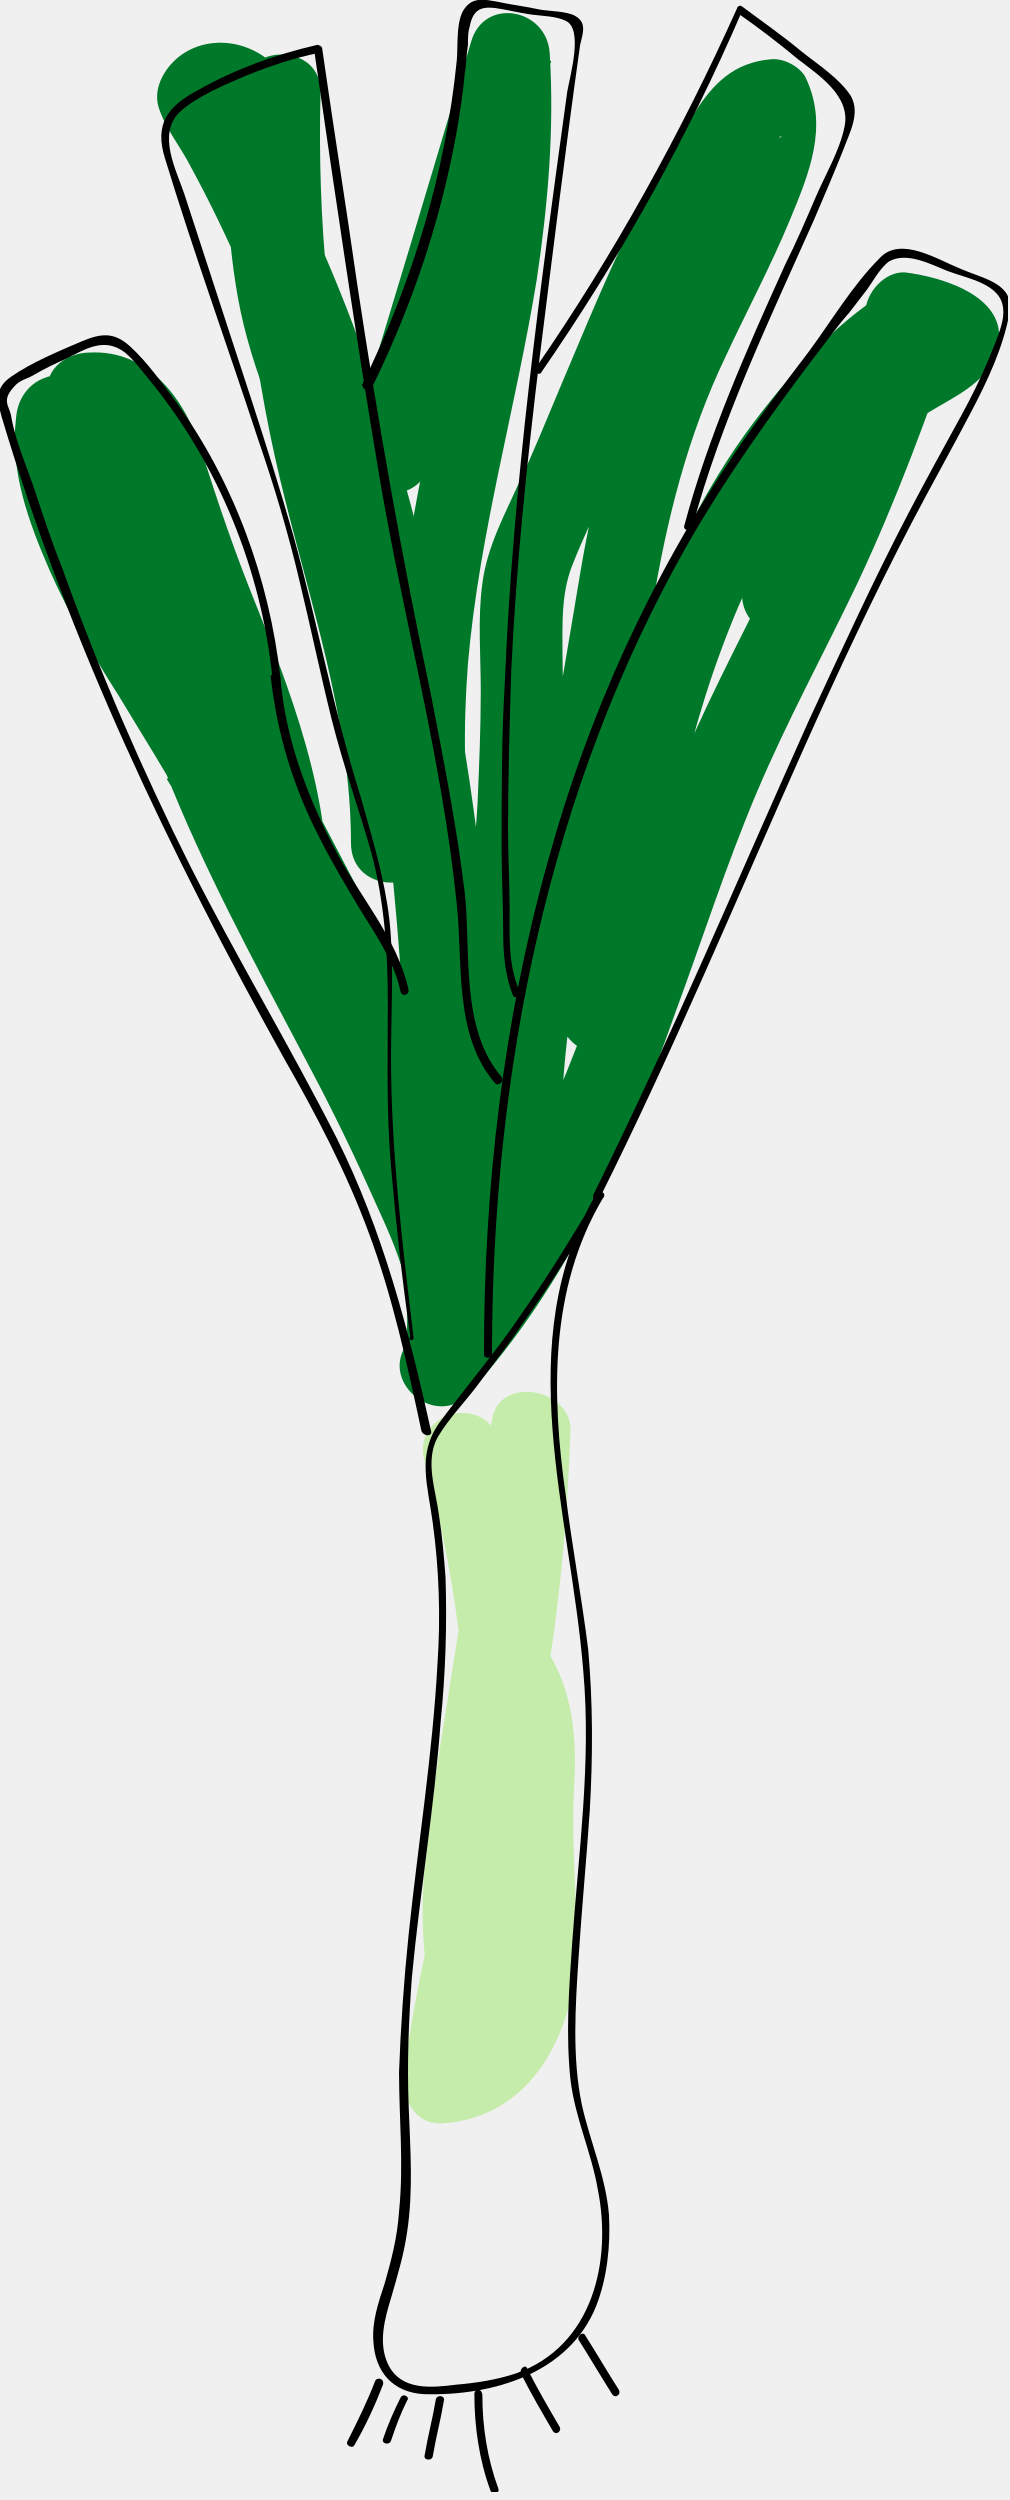
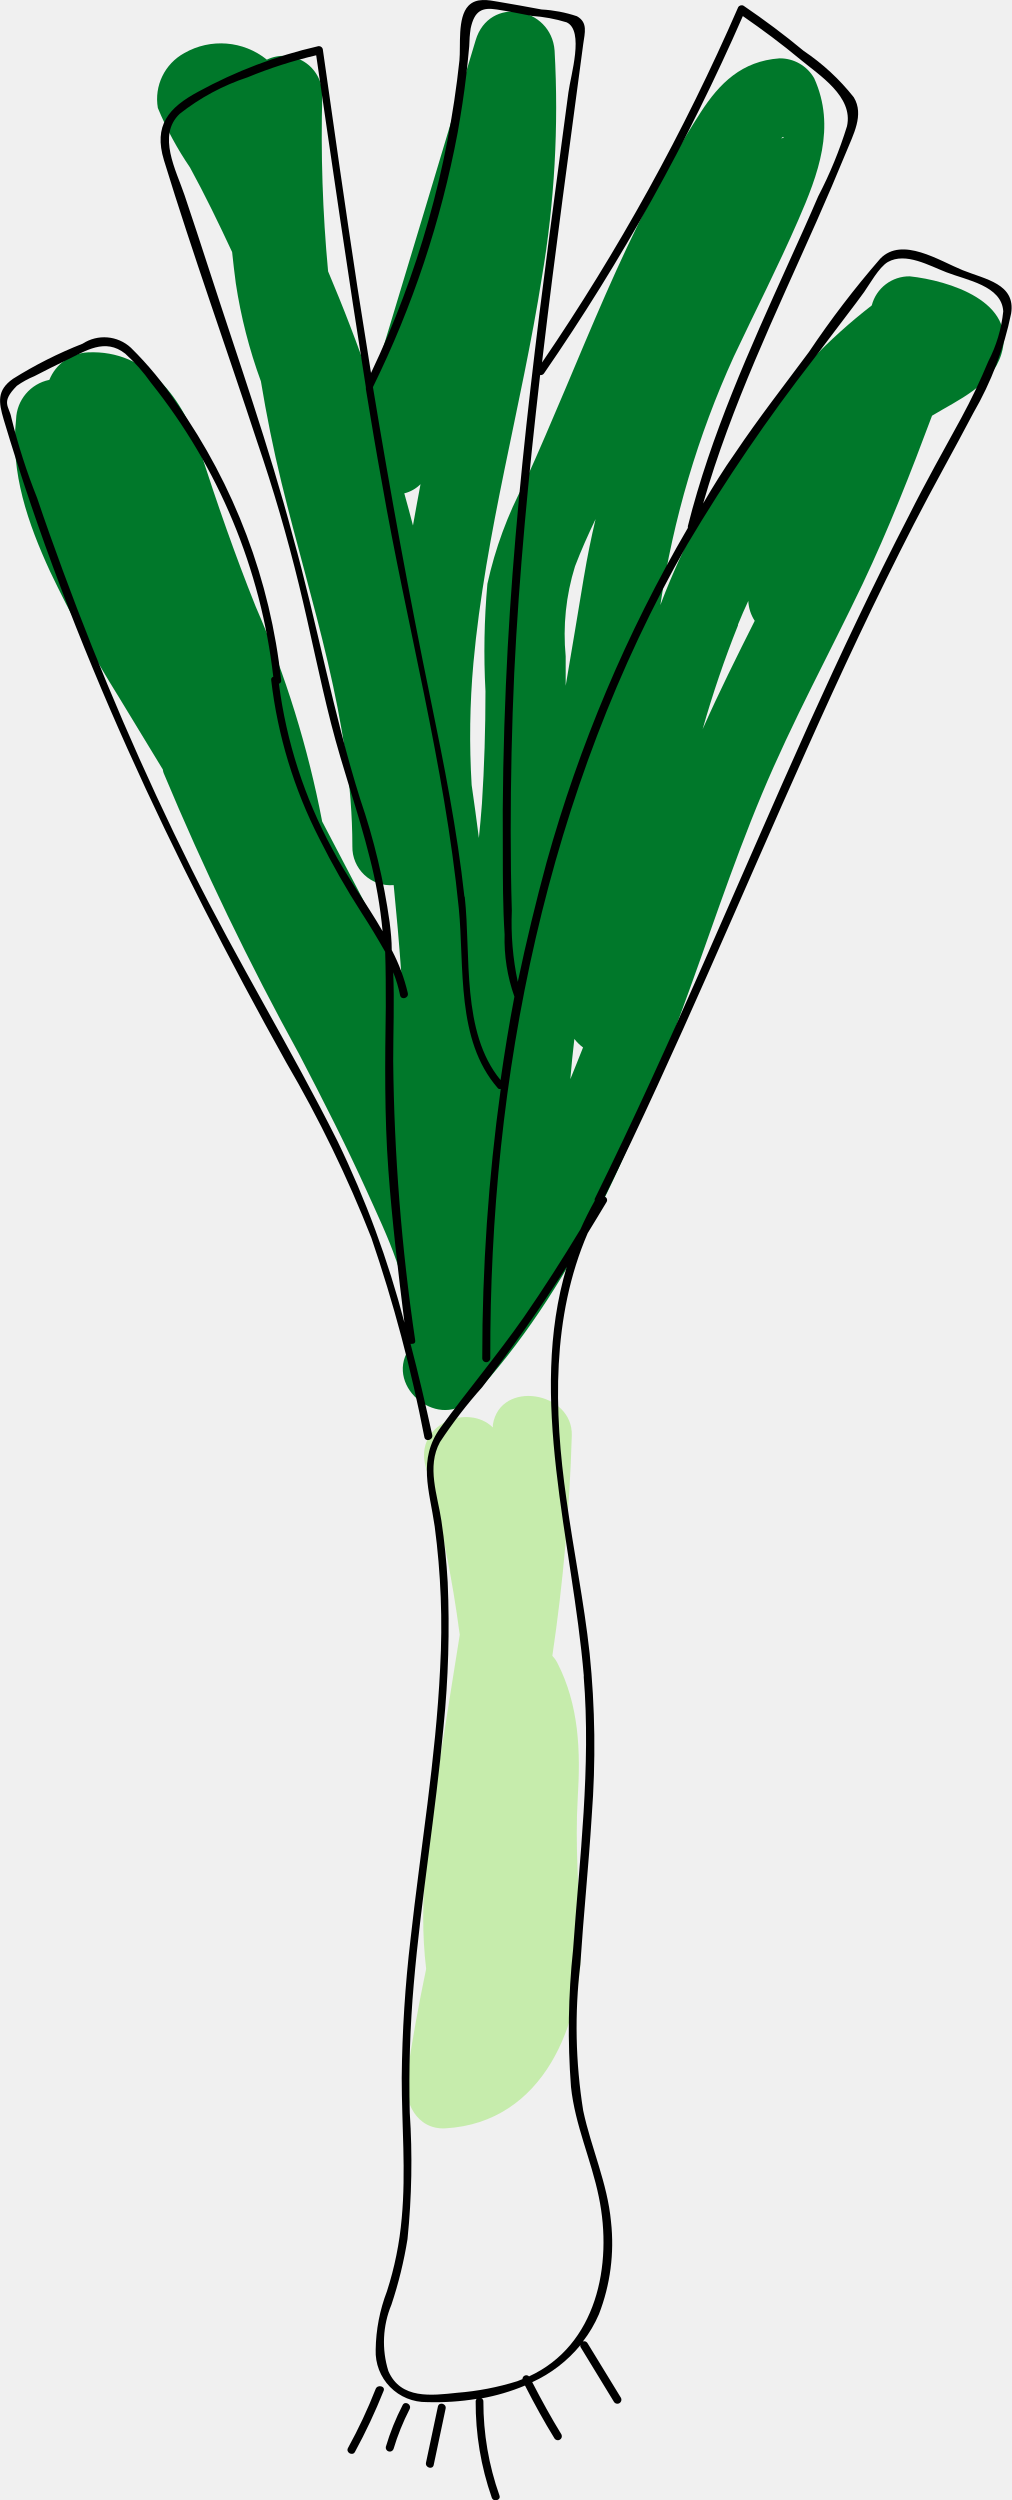
- <svg xmlns="http://www.w3.org/2000/svg" width="63" height="156" viewBox="0 0 63 156" fill="none">
-   <g clip-path="url(#clip0)">
-     <path d="M26.5 91.2C27.8 95.9 28.6 100.6 29 105.4C29.1 106.6 29.9 107.7 31.2 107.9C32.3 108 33.7 107.4 33.9 106.1C34.9 100.5 35.4 94.9 35.6 89.3C35.7 86.6 31.1 85.8 30.7 88.6C29.6 95.5 28.5 102.5 27.4 109.4C26.4 115.8 25.4 122.4 28.2 128.5C28.7 129.5 30 129.9 31 129.6C32.1 129.3 32.7 128.3 32.8 127.2C33.5 119.7 34.3 112.2 35 104.7C33.4 105.1 31.9 105.5 30.3 106C31.2 107.8 31 109.9 30.9 111.9C30.8 114.2 30.8 116.4 31 118.6C31.1 120.7 31.4 122.9 30.5 124.9C30 126.1 29 127.4 27.6 127.4C28.4 128.5 29.2 129.5 30 130.6C30.4 127.9 30.9 125.1 31.5 122.4C32.2 119.3 27.4 117.9 26.7 121.1C26.1 123.8 25.6 126.5 25.2 129.3C25 130.8 25.8 132.6 27.6 132.5C33.7 132.1 36.2 125.9 36 120.6C35.9 117.7 35.7 114.9 35.8 112C36 109.1 35.9 106.2 34.5 103.6C34 102.6 32.7 102.2 31.7 102.5C30.6 102.8 30 103.8 29.9 104.9C29.2 112.4 28.4 119.9 27.7 127.4C29.3 127 30.8 126.6 32.4 126.1C30 121 31.5 114.8 32.3 109.4C33.3 103 34.4 96.5 35.4 90.1C33.8 89.9 32.1 89.7 30.5 89.4C30.4 94.6 29.9 99.8 29 104.9C30.6 105.1 32.3 105.3 33.9 105.6C33.5 100.3 32.6 95.1 31.2 90.1C30.4 86.8 25.6 88.1 26.5 91.2Z" fill="#C6ECAC" />
-     <path d="M1 26.1C0.6 29.4 1.8 32.6 3.1 35.6C4.3 38.3 5.8 40.9 7.4 43.4C10.4 48.4 13.7 53.3 15.4 59C15.8 60.2 16.9 61 18.1 60.8C19.4 60.6 20.1 59.6 20.3 58.3C21.1 51.1 18.6 44.3 16 37.8C14.7 34.6 13.6 31.4 12.6 28.2C11.6 25 9.3 21.8 5.6 22C4.2 22 2.8 23 3 24.4C3.8 32.1 8.1 39 11.6 45.7C15.4 53 19.2 60.2 23 67.5C24.1 66.4 25.3 65.2 26.4 64.1C25.2 63.3 24.5 62.1 23.8 60.9C22.8 59.3 21.8 57.7 20.9 56.1C18.9 52.8 16.8 49.5 14.8 46.2C14.2 45.1 12.8 44.7 11.7 45.2C10.7 45.7 9.8 47 10.3 48.1C12.7 54.2 15.8 59.9 18.8 65.6C20.3 68.4 21.7 71.2 23 74.1C24.2 76.8 25.8 79.8 25.6 82.9C27.3 82.9 28.9 82.9 30.6 82.9C31 61.8 29.6 40.1 22 20.2C20 14.9 17.5 9.7 14.6 4.7C14.6 5.5 14.6 6.4 14.6 7.2C14.5 7.4 13.9 7.4 13.9 7.6C13.8 7.7 13.9 7.4 13.8 7.6C13.7 7.8 14 8.4 14.1 8.7C14 9.3 14 9.8 14 10.4C14.2 12.8 14.3 15.2 14.7 17.7C15.4 22.4 17.3 26.6 19.2 30.8C23 39.1 24.3 48 25.4 57C26.1 62.3 26.7 67.7 27.9 72.9C28.6 76 33.4 74.7 32.7 71.6C30.4 61.6 30.2 51.2 27.9 41.1C26.8 36 24.9 31.3 22.7 26.6C21.7 24.4 20.7 22.1 20.1 19.7C19.4 17.2 19.2 14.6 19.1 12C18.9 9.6 19.1 6.8 17.7 4.8C16.4 2.8 13.6 2 11.5 3.3C10.4 4 9.5 5.4 9.9 6.7C10.3 8 11.3 9.2 11.9 10.4C13.1 12.6 14.2 14.9 15.2 17.2C19.3 26.4 21.8 36.2 23.4 46.1C25.3 58.3 25.7 70.6 25.4 82.9C25.3 86.1 30.2 86.1 30.4 82.9C30.6 79.4 29.1 76.1 27.8 73C26.5 70 25.1 67.1 23.6 64.2C20.6 58.4 17.4 52.7 15 46.7C13.5 47.3 12 48 10.4 48.6C12.6 52.2 14.8 55.8 17 59.4C18.9 62.6 20.7 66.2 23.8 68.3C26 69.8 28.3 66.9 27.2 64.9C23.7 58 20 51.1 16.4 44.1C14.7 40.8 12.9 37.5 11.2 34.1C9.7 31.1 8.3 27.8 8 24.4C7.2 25.2 6.3 26.1 5.5 26.9C7.6 26.8 8.1 30.7 8.5 32.2C9.5 35.1 10.6 38 11.8 40.8C14 46.4 16 52.2 15.3 58.2C16.9 58 18.6 57.8 20.2 57.5C18.5 51.9 15.4 46.8 12.4 41.8C10.9 39.4 9.5 37 8.2 34.4C6.9 31.7 5.7 29 6 25.9C6.1 24.6 4.7 23.4 3.5 23.4C2 23.6 1.1 24.7 1 26.1Z" fill="#00782A" />
-     <path d="M26.9 52.6C26.9 44.7 24.4 37.1 22.5 29.5C20.5 21.7 19.8 13.8 20 5.8C20.1 2.6 15.1 2.6 15 5.8C14.8 14 15.6 22.1 17.5 30C19.3 37.5 21.9 44.9 21.9 52.6C21.9 55.9 26.9 55.9 26.9 52.6Z" fill="#00782A" />
-     <path d="M26.8 29C29.3 20.6 31.8 12.2 34.4 3.8C32.8 3.6 31.1 3.4 29.5 3.1C30.1 11.4 28.3 19.5 26.7 27.6C25 36 23.6 44.4 24.7 52.9C25.3 57.6 26.5 62.2 27.7 66.8C28.3 69.1 32 69.2 32.5 66.8C34.4 58.3 35.3 49.6 35.1 40.9C35.1 39 35 37.1 35.7 35.3C36.4 33.5 37.3 31.7 38.1 29.9C39.7 26.3 41.2 22.6 42.8 19C43.7 17 44.7 15 45.8 13C46.3 12 46.9 11.1 47.5 10.1C47.8 9.7 48 9.3 48.2 9C48.3 8.9 48.5 8.8 48.6 8.6C48.7 8.4 49 8.6 48.4 8.6C47.7 8.2 47 7.8 46.2 7.4C46.5 8.1 45.9 9.2 45.7 9.8C45.3 11 44.8 12.1 44.3 13.2C43.2 15.6 42 18 40.8 20.4C38.5 25.3 37.1 30.4 36.2 35.8C35.3 41.1 34.5 46.3 33.3 51.5C32 56.8 30.7 62.1 30.3 67.6C30.1 70.5 30.1 73.4 29.2 76.3C28.3 79 26.8 81.5 25.3 84C23.8 86.4 27.3 89.1 29.2 87C35.4 80.2 39.1 71.8 42.1 63.3C43.8 58.7 45.3 54 47.2 49.5C49.1 45 51.4 40.8 53.5 36.4C55.9 31.3 57.9 25.9 59.7 20.6C60.5 18.4 57.8 16.8 56 17.8C52.4 19.8 49.5 23.1 47 26.4C44.6 29.6 42.7 33.2 41.1 36.9C37.6 45.3 36.2 54.4 35 63.3C34.8 64.6 36.3 65.8 37.5 65.8C39 65.8 39.8 64.6 40 63.3C41.1 55.1 42.5 46.7 45.6 39C46.9 35.7 48.7 32.5 50.8 29.6C52.8 26.8 55.4 23.8 58.5 22.1C57.3 21.2 56.1 20.2 54.8 19.3C53.2 23.8 51.7 28.3 49.7 32.6C47.7 37 45.4 41.2 43.4 45.6C39.6 54.1 37.3 63.2 33.3 71.6C31.2 75.9 28.8 80.1 25.5 83.6C26.8 84.6 28.1 85.6 29.4 86.6C30.8 84.3 32.2 81.9 33.2 79.4C34.3 76.7 34.7 74 34.9 71.1C35.1 68.3 35.2 65.5 35.7 62.7C36.2 59.9 36.9 57.1 37.6 54.3C38.9 48.9 39.8 43.4 40.7 37.9C41.6 32.4 42.9 27.2 45.3 22.2C46.6 19.4 48.1 16.6 49.3 13.7C50.5 10.8 51.7 7.9 50.3 4.9C50 4.2 48.9 3.6 48.1 3.7C45.8 3.9 44.5 5.2 43.3 7.1C42.2 8.8 41.1 10.7 40.2 12.5C38.2 16.3 36.6 20.3 34.9 24.3C34.1 26.2 33.3 28.2 32.4 30.1C31.5 32.1 30.4 34.1 30.1 36.4C29.8 38.6 30 40.9 30 43.1C30 45.4 29.9 47.8 29.8 50.1C29.5 55.3 28.7 60.4 27.6 65.5C29.2 65.5 30.8 65.5 32.4 65.5C31.4 61.5 30.3 57.6 29.6 53.5C28.9 49.5 28.9 45.4 29.2 41.4C29.9 33.3 32.2 25.4 33.5 17.4C34.2 12.7 34.6 8 34.3 3.3C34.1 0.5 30.2 -0.2 29.4 2.6C26.9 11 24.4 19.4 21.8 27.8C21.1 30.8 25.9 32.1 26.8 29Z" fill="#00782A" />
-     <path d="M51.5 37.3C51.5 36.5 51.9 35.7 52.3 34.9C52.9 33.7 53.5 32.6 54 31.4C54.5 30.4 55 29.3 55.6 28.3C55.8 27.9 56.1 27.4 56.3 27.1C56.2 27.2 56.6 26.8 56.7 26.7C56.7 26.7 57.3 26.2 57 26.4C58.7 25 61.5 24.3 62.2 21.9C63.2 18.6 58.9 17.3 56.5 17C55.2 16.9 54 18.3 54 19.5C54 21 55.2 21.9 56.5 22C56.2 22 56.8 22.1 56.8 22.1C57 22.2 57.3 22.2 57.5 22.3C57.3 22.2 57.7 22.4 57.7 22.4C57.8 22.5 58 22.5 58.1 22.6C58.3 22.7 58.3 22.7 58 22.6C57.8 22.2 57.6 21.9 57.4 21.5C57.4 21.6 57.4 21.6 57.5 21.7C57.5 21.3 57.5 20.8 57.5 20.4C57.6 20.1 58 19.7 57.6 20C57.5 20 57.1 20.4 57.2 20.3C57.3 20.2 56.9 20.5 56.9 20.5C56.7 20.6 56.6 20.7 56.4 20.8C55.7 21.2 55.1 21.6 54.4 22C52.8 23.1 51.7 24.6 50.8 26.3C49.9 28 49.1 29.7 48.2 31.4C47.3 33.2 46.3 35 46.3 37.1C46.3 38.5 47.4 39.6 48.8 39.6C50.4 39.8 51.5 38.7 51.5 37.3Z" fill="#00782A" />
-     <path d="M23.4 148.6C22.9 149.9 22.3 151.1 21.7 152.3C21.5 152.6 22 152.8 22.1 152.6C22.8 151.4 23.4 150.1 23.9 148.8C24 148.4 23.5 148.3 23.4 148.6Z" fill="black" />
-     <path d="M25 149.6C24.6 150.4 24.2 151.3 23.9 152.2C23.8 152.5 24.3 152.6 24.4 152.3C24.7 151.4 25 150.6 25.4 149.8C25.6 149.6 25.2 149.3 25 149.6Z" fill="black" />
-     <path d="M27.2 149.7C27 150.9 26.7 152 26.5 153.2C26.4 153.5 26.9 153.6 27 153.3C27.2 152.1 27.5 151 27.7 149.8C27.8 149.5 27.3 149.4 27.2 149.7Z" fill="black" />
-     <path d="M29.6 149.4C29.6 151.4 29.9 153.5 30.6 155.4C30.7 155.7 31.2 155.6 31.1 155.3C30.4 153.4 30.1 151.4 30.1 149.5C30.1 149 29.6 149 29.6 149.4Z" fill="black" />
-     <path d="M32.5 148.1C33.1 149.3 33.8 150.5 34.5 151.7C34.7 152 35.1 151.7 34.9 151.4C34.2 150.2 33.5 149 32.9 147.8C32.8 147.5 32.4 147.8 32.5 148.1Z" fill="black" />
-     <path d="M36.1 146C36.8 147.1 37.5 148.3 38.2 149.4C38.4 149.7 38.8 149.4 38.6 149.1C37.9 148 37.2 146.8 36.5 145.7C36.4 145.5 36 145.7 36.1 146Z" fill="black" />
-     <path d="M37.3 74.5C35.8 77 34.3 79.5 32.6 81.9C31 84.3 29.1 86.5 27.4 88.8C26 90.8 26.7 92.7 27 95C27.4 97.9 27.5 100.9 27.3 103.8C27 109.4 26.1 115 25.5 120.7C25.2 123.6 25 126.5 24.9 129.3C24.9 132.2 25.2 135.1 24.9 138C24.8 139.6 24.4 141.1 24 142.5C23.6 143.7 23.2 144.9 23.3 146.1C23.4 148 24.5 149.3 26.5 149.4C30.8 149.5 35.5 148.1 37.2 143.9C37.9 142.1 38.1 140.1 38 138.2C37.8 135.8 36.8 133.6 36.3 131.3C35.7 128.4 35.9 125.2 36.1 122.2C36.3 119.1 36.6 116 36.8 113C37 109.6 37 106.2 36.7 102.9C36.3 99.7 35.7 96.5 35.3 93.3C34.4 87 34.3 80.4 37.6 74.8C37.8 74.5 37.3 74.3 37.2 74.5C31.8 83.9 35.6 94.3 36.4 104.3C36.9 110 36.1 115.6 35.7 121.3C35.5 124.1 35.3 127 35.6 129.8C35.9 132.2 36.9 134.3 37.3 136.6C38.2 141.1 37 146.4 32.2 148.1C31 148.5 29.7 148.7 28.5 148.8C26.9 149 25 149.2 24.2 147.5C23.6 146.2 24 144.7 24.4 143.4C24.8 142 25.2 140.7 25.4 139.3C25.8 136.7 25.6 134.1 25.5 131.4C25.4 128.7 25.5 126.1 25.7 123.4C26.2 118.1 27.1 112.8 27.5 107.4C27.8 104.4 27.9 101.4 27.8 98.4C27.7 97.1 27.6 95.9 27.4 94.6C27.2 93 26.5 91.2 27.3 89.7C28 88.5 29.1 87.4 29.9 86.3C30.8 85.1 31.8 83.8 32.6 82.6C34.4 80.1 36 77.5 37.6 74.8C37.9 74.5 37.5 74.2 37.3 74.5Z" fill="black" />
-     <path d="M37.4 74.8C42 65.6 46 56 50.2 46.6C52.3 41.9 54.5 37.2 56.9 32.6C58.1 30.3 59.4 28 60.6 25.7C61.6 23.8 62.6 21.7 63 19.5C63.3 17.7 61.4 17.4 60 16.8C58.5 16.2 56.2 14.7 54.9 16.1C53.2 17.8 51.9 20 50.5 21.9C48.9 24 47.4 26 45.9 28.2C40.6 36 36.7 44.6 34.2 53.7C31.4 63.7 30.2 74.1 30.2 84.5C30.2 84.8 30.7 84.8 30.7 84.5C30.7 67 34.2 49.2 43 33.8C45.3 29.8 48 26 50.8 22.3C51.5 21.4 52.2 20.4 53 19.5C53.3 19.1 53.7 18.6 54 18.2C54.4 17.7 54.9 16.7 55.5 16.3C56.6 15.7 58.1 16.5 59.1 16.9C60.4 17.4 62.5 17.7 62.6 19.3C62.7 20.2 62 21.6 61.7 22.4C61.2 23.6 60.6 24.8 60 25.9C58.9 27.9 57.8 29.9 56.7 32C54.5 36.2 52.5 40.6 50.5 44.9C46.1 54.7 41.9 64.7 37.1 74.4C36.8 74.9 37.3 75.1 37.4 74.8Z" fill="black" />
-     <path d="M26.9 89.3C25.5 83 23.9 76.8 21 71C18.1 65.3 14.8 59.8 11.9 54.1C8.9 48.1 6.2 41.9 3.9 35.5C3.3 34 2.8 32.5 2.3 31C1.8 29.4 1 27.7 0.7 26C0.6 25.3 -9.53674e-07 25 1 24C1.3 23.7 1.8 23.6 2.1 23.4C2.8 23 3.4 22.7 4.1 22.4C5.3 21.8 6.5 21 7.8 22C8.4 22.5 8.9 23.2 9.4 23.8C13.7 29.1 16.3 35.6 17 42.3C17 42.6 17.5 42.6 17.5 42.3C16.8 36.1 14.6 30.1 11 25.1C10.1 23.9 9.2 22.6 8.1 21.6C7.1 20.7 6.3 20.8 5.1 21.3C3.7 21.9 2 22.6 0.7 23.5C-0.3 24.2 -0.2 24.9 0.1 26C4.3 40.1 10.6 53.2 17.7 66C19.7 69.5 21.6 73.1 23 76.9C24.5 80.9 25.4 85.1 26.3 89.3C26.5 89.7 27 89.6 26.9 89.3Z" fill="black" />
-     <path d="M25.8 83.4C25.1 77.6 24.4 71.8 24.4 66C24.4 63.1 24.6 60.2 24.3 57.4C24 54.8 23.2 52.2 22.5 49.7C20.8 44.3 19.8 38.8 18.3 33.4C16.7 27.8 14.8 22.3 13 16.7C12.5 15.2 12 13.6 11.5 12.1C11 10.6 9.8 8.4 11.2 7C12.3 6 14 5.3 15.4 4.7C16.9 4.1 18.4 3.6 19.9 3.3C19.8 3.2 19.7 3.2 19.6 3.1C20.9 12.1 22.2 21 23.7 29.9C25.2 38.7 27.6 47.5 28.5 56.4C28.9 60.1 28.3 64.6 30.9 67.6C31.1 67.8 31.5 67.5 31.3 67.2C28.7 64.2 29.4 59.3 29 55.7C28.5 51.6 27.7 47.5 26.9 43.4C25.1 34.9 23.6 26.4 22.3 17.8C21.6 12.9 20.8 7.9 20.1 3C20.1 2.9 19.9 2.8 19.8 2.8C17.2 3.4 14.7 4.3 12.4 5.6C10.5 6.6 9.6 7.7 10.3 9.9C12.1 15.8 14.2 21.6 16.1 27.4C17.1 30.3 18 33.3 18.7 36.3C19.4 39.2 20 42.1 20.7 44.9C21.4 47.7 22.4 50.5 23.2 53.3C24 56.4 24.2 59.4 24.2 62.6C24.2 66 24.1 69.4 24.4 72.8C24.7 76.3 25.1 79.9 25.6 83.4C25.4 83.7 25.9 83.7 25.8 83.4Z" fill="black" />
-     <path d="M23.2 24.2C25.7 19.1 27.5 13.8 28.5 8.2C28.7 7 28.9 5.8 29 4.6C29.1 4 29.1 3.4 29.2 2.8C29.2 2.4 29.2 2 29.3 1.7C29.5 0.6 30 0.4 30.9 0.5C31.6 0.6 32.4 0.8 33.1 0.9C33.8 1 34.7 1 35.3 1.3C36.4 1.8 35.6 4.6 35.4 5.7C33.7 18 32 30.3 31.5 42.6C31.3 46 31.3 49.5 31.3 53C31.3 54.7 31.4 56.4 31.4 58.2C31.4 59.5 31.5 60.8 32 62.1C32.1 62.4 32.6 62.1 32.4 61.8C31.7 60.2 31.8 58.4 31.8 56.7C31.8 55.1 31.7 53.4 31.7 51.8C31.7 48.5 31.8 45.2 31.9 41.9C32.2 35.3 32.9 28.7 33.7 22.1C34.5 15.7 35.3 9.2 36.2 2.8C36.4 2 36.6 1.4 35.9 1C35.4 0.7 34.3 0.7 33.7 0.6C32.8 0.4 31.9 0.3 31 0.1C30.4 2.8424e-05 29.6 -0.2 29.1 0.4C28.4 1.1 28.6 2.9 28.5 3.8C27.8 10.8 25.7 17.7 22.6 24C22.6 24.3 23 24.5 23.2 24.2Z" fill="black" />
-     <path d="M33.8 23.2C38.7 16.1 42.9 8.6 46.3 0.7C46.2 0.7 46.1 0.8 46 0.8C47.3 1.7 48.6 2.7 49.8 3.7C51.1 4.7 53.1 6 52.7 7.9C52.4 9.4 51.5 10.9 50.9 12.3C50.3 13.7 49.7 15.1 49 16.5C46.6 21.8 44.2 27.2 42.7 32.8C42.6 33.1 43.1 33.2 43.2 32.9C45 26.2 48 20 50.8 13.7C51.4 12.3 52 10.9 52.6 9.4C53 8.3 53.7 7.1 53.1 6C52.4 4.9 51 4 50 3.2C48.8 2.2 47.5 1.3 46.3 0.4C46.2 0.3 46 0.4 46 0.5C42.5 8.3 38.3 15.9 33.4 23C33.2 23.2 33.7 23.5 33.8 23.2Z" fill="black" />
-     <path d="M16.9 42.3C17.3 45.8 18.3 49.1 19.9 52.2C20.7 53.8 21.6 55.3 22.5 56.8C23.5 58.4 24.6 60 25 61.9C25.1 62.2 25.5 62.1 25.5 61.8C24.8 58.5 22.3 55.8 20.8 52.8C19.1 49.5 17.8 46 17.5 42.3C17.3 42 16.8 42 16.9 42.3Z" fill="black" />
+ <svg xmlns="http://www.w3.org/2000/svg" viewBox="0 0 62.93 155.52">
+   <defs>
+     <style>.cls-1{fill:#c6ecac;}.cls-2{fill:#00782a;}</style>
+   </defs>
+   <g id="Ebene_2" data-name="Ebene 2">
+     <g id="Ebene_1-2" data-name="Ebene 1">
+       <path class="cls-1" d="M35.94,111.85c.18-2.92.09-5.75-1.27-8.41a1.88,1.88,0,0,0-.31-.43A116.54,116.54,0,0,0,35.57,89.3c.08-2.75-4.46-3.5-4.91-.67l0,.17c-1.55-1.53-4.91-.2-4.18,2.44a76.32,76.32,0,0,1,2.12,10.46l-1.23,7.72c-.7,4.36-1.38,8.77-.86,13.06-.47,2.24-.88,4.49-1.21,6.76-.22,1.49.62,3.26,2.41,3.16,6.12-.35,8.59-6.56,8.43-11.91C36,117.59,35.77,114.77,35.94,111.85Z" />
+       <path class="cls-2" d="M56.6,17.19A2.41,2.41,0,0,0,54.23,19a34.49,34.49,0,0,0-7,7.3A48.94,48.94,0,0,0,41.4,36.81c-.12.28-.21.56-.32.83a57.93,57.93,0,0,1,4.57-15.46c1.33-2.82,2.75-5.6,4-8.47s2.37-5.81,1-8.84a2.45,2.45,0,0,0-2.16-1.24C46.15,3.8,44.76,5.17,43.58,7a60.7,60.7,0,0,0-3.11,5.42c-2,3.85-3.64,7.84-5.32,11.82-.82,1.93-1.64,3.87-2.51,5.78a24.61,24.61,0,0,0-2.32,6.3A46.93,46.93,0,0,0,30.2,43c0,2.34-.07,4.68-.22,7-.05.71-.12,1.42-.19,2.13q-.21-1.65-.45-3.3a50.49,50.49,0,0,1,.11-7.58c.74-8.12,3-16,4.26-24a63.41,63.41,0,0,0,.79-14.1C34.3.41,30.43-.3,29.59,2.5Q26.37,13.26,23.12,24q-.63-1.89-1.35-3.75c-.43-1.13-.89-2.25-1.36-3.37a91,91,0,0,1-.36-11A2.41,2.41,0,0,0,16.6,3.71a4.56,4.56,0,0,0-5.13-.41A3.26,3.26,0,0,0,9.82,6.72a20.45,20.45,0,0,0,2,3.7c.94,1.72,1.79,3.48,2.62,5.26.07.65.14,1.3.23,1.95a31.28,31.28,0,0,0,1.56,6.09c.35,2.11.77,4.21,1.28,6.3,1.82,7.47,4.41,14.86,4.41,22.63a2.37,2.37,0,0,0,2.57,2.41c.18,1.81.34,3.62.47,5.44l-4.92-9.4a63.18,63.18,0,0,0-4.14-13.38c-1.27-3.17-2.38-6.36-3.43-9.61s-3.27-6.36-7-6.19a2.74,2.74,0,0,0-2.4,1.71A2.59,2.59,0,0,0,1,26.09c-.37,3.31.75,6.49,2.11,9.45a78,78,0,0,0,4.28,7.82c.91,1.5,1.83,3,2.74,4.51a.87.87,0,0,0,.05.22A180.87,180.87,0,0,0,18.62,65.6c1.47,2.82,2.91,5.65,4.22,8.54,1.22,2.72,2.76,5.75,2.56,8.8a2.47,2.47,0,0,0,.12.84l-.1.17c-1.5,2.39,2,5.13,3.93,3,6.22-6.75,9.85-15.21,12.94-23.74C44,58.61,45.5,53.93,47.4,49.39s4.18-8.7,6.26-13.06c1.62-3.42,3-6.93,4.32-10.47,1.65-1,3.7-1.86,4.31-3.82C63.31,18.75,59,17.45,56.6,17.19Zm-8-8.58c.12-.17.29-.06,0,0ZM26.16,30.12c-.16.86-.32,1.71-.47,2.57-.18-.67-.35-1.34-.54-2A2.16,2.16,0,0,0,26.16,30.12Zm9.32,37c.07-.83.15-1.66.25-2.49a2.71,2.71,0,0,0,.54.53C36,65.83,35.75,66.48,35.48,67.13Zm.85-31.27c-.38,2.28-.75,4.55-1.14,6.81,0-.61,0-1.22,0-1.83a14.28,14.28,0,0,1,.58-5.6c.38-1,.83-2,1.28-2.94C36.77,33.48,36.53,34.66,36.33,35.86Zm9.58,3c.2-.5.42-1,.64-1.47a2.46,2.46,0,0,0,.4,1.24c-1.12,2.23-2.23,4.46-3.24,6.74A65.55,65.55,0,0,1,45.91,38.9Z" />
+     </g>
+     <g id="Striche">
+       <path d="M23.37,148.61a31.4,31.4,0,0,1-1.72,3.67c-.16.28.28.53.43.25a35.34,35.34,0,0,0,1.78-3.79C24,148.44,23.49,148.31,23.37,148.61Z" />
+       <path d="M25.05,149.61A14.72,14.72,0,0,0,24,152.22a.25.25,0,0,0,.48.13,14.49,14.49,0,0,1,1-2.48C25.63,149.58,25.2,149.33,25.05,149.61Z" />
+       <path d="M27.24,149.71c-.25,1.16-.49,2.33-.74,3.49-.06.32.42.45.48.14.25-1.17.5-2.34.74-3.5C27.79,149.52,27.31,149.39,27.24,149.71Z" />
+       <path d="M59.89,16.81c-1.46-.59-3.77-2.12-5.13-.72a58.65,58.65,0,0,0-4.44,5.81C48.76,24,47.2,26,45.74,28.17c-.71,1-1.38,2.09-2,3.15,1.75-6.09,4.52-11.82,7.08-17.6q.94-2.12,1.82-4.26c.42-1.05,1.14-2.32.47-3.41A13.67,13.67,0,0,0,50,3.17c-1.2-1-2.45-1.93-3.74-2.81a.25.25,0,0,0-.34.09,134,134,0,0,1-12.2,22.1l.06-.52c.76-6.44,1.65-12.86,2.5-19.28.1-.72.3-1.35-.39-1.74A8.34,8.34,0,0,0,33.69.59C32.81.43,31.92.26,31,.11c-.62-.11-1.37-.26-1.86.25-.7.73-.47,2.49-.56,3.4A60,60,0,0,1,23.08,23.2c-.29-1.79-.57-3.57-.85-5.36C21.48,12.92,20.78,8,20.08,3.06a.25.25,0,0,0-.31-.18A29.05,29.05,0,0,0,12.34,5.7c-1.86,1-2.8,2.1-2.14,4.27C12,15.84,14.08,21.64,16,27.49c1,2.92,1.86,5.87,2.59,8.86s1.27,5.78,2,8.64S22.3,50.55,23,53.36a29,29,0,0,1,.8,4.57c-1-1.74-2.23-3.39-3.13-5.12a29.47,29.47,0,0,1-3.32-10.28.18.18,0,0,0,.14-.21A36.72,36.72,0,0,0,11,25.1a21.73,21.73,0,0,0-2.86-3.47,2.45,2.45,0,0,0-3-.25A26.15,26.15,0,0,0,.8,23.57c-1,.71-.89,1.44-.57,2.53,4.19,14,10.46,27.22,17.58,40A78.51,78.51,0,0,1,23.1,77a92.56,92.56,0,0,1,3.3,12.41c.07.31.55.18.49-.14-.42-1.91-.86-3.8-1.35-5.67.15,0,.31,0,.29-.21A127.14,127.14,0,0,1,24.46,66c0-1.84.08-3.68,0-5.52a8.56,8.56,0,0,1,.43,1.44c.07.31.55.18.48-.14a11.29,11.29,0,0,0-1-2.68c0-.58-.06-1.15-.13-1.72a41.27,41.27,0,0,0-1.83-7.66c-1.69-5.37-2.67-10.89-4.18-16.31C16.74,27.79,14.79,22.28,13,16.75c-.5-1.54-1-3.07-1.52-4.61s-1.72-3.72-.3-5.06a13.77,13.77,0,0,1,4.22-2.27,27.58,27.58,0,0,1,4.27-1.37c1,6.89,2,13.78,3.09,20.65a.37.37,0,0,0,0,.11c.32,1.95.64,3.89,1,5.84,1.53,8.81,3.89,17.55,4.78,26.46.36,3.67-.18,8.18,2.41,11.17a.17.17,0,0,0,.2.07A121.88,121.88,0,0,0,30,84.49a.25.25,0,0,0,.5,0C30.45,67,34,49.16,42.77,33.84a112,112,0,0,1,7.84-11.5l2.15-2.84c.34-.45.68-.89,1-1.34s.92-1.54,1.47-1.86c1.11-.63,2.58.23,3.65.64,1.25.49,3.44.83,3.53,2.43a8.72,8.72,0,0,1-.93,3.11A38.09,38.09,0,0,1,59.8,26c-1.09,2-2.22,4-3.27,6.1-2.19,4.24-4.23,8.57-6.2,12.92C45.89,54.88,41.78,64.88,37,74.57a.17.17,0,0,0,0,.12c-.33.59-.63,1.19-.89,1.78-1.12,1.85-2.28,3.67-3.51,5.45-1.65,2.36-3.5,4.56-5.19,6.88-1.45,2-.69,3.92-.37,6.15a47.29,47.29,0,0,1,.34,8.82c-.27,5.65-1.22,11.24-1.84,16.85a80.65,80.65,0,0,0-.55,8.64c0,2.91.27,5.83,0,8.73a20.64,20.64,0,0,1-.92,4.55,10.54,10.54,0,0,0-.7,3.63,3.14,3.14,0,0,0,3.19,3.26,16.1,16.1,0,0,0,3.09-.2.22.22,0,0,0-.06.14,17.91,17.91,0,0,0,1,6c.1.3.59.17.48-.13a17.4,17.4,0,0,1-1-5.85.19.19,0,0,0-.12-.19,13,13,0,0,0,2.71-.8c.57,1.12,1.18,2.23,1.84,3.3a.25.25,0,0,0,.43-.25c-.65-1.06-1.25-2.15-1.82-3.26a8.38,8.38,0,0,0,3-2.31.17.17,0,0,0,0,.12l2.08,3.41a.25.25,0,0,0,.43-.26l-2.08-3.4a.23.23,0,0,0-.28-.09,7.83,7.83,0,0,0,1-1.7,12.22,12.22,0,0,0,.75-5.75c-.22-2.4-1.23-4.57-1.73-6.91a32.86,32.86,0,0,1-.18-9.08c.2-3.08.52-6.16.71-9.24a57.12,57.12,0,0,0-.13-10.13c-.35-3.2-1-6.37-1.44-9.56-.8-5.57-.92-11.39,1.32-16.58.39-.65.79-1.28,1.17-1.93a.23.23,0,0,0-.11-.34c4.5-9.15,8.41-18.56,12.58-27.85,2.11-4.72,4.3-9.41,6.66-14,1.19-2.32,2.48-4.59,3.69-6.9A20.48,20.48,0,0,0,62.9,19.5C63.19,17.66,61.31,17.38,59.89,16.81ZM24,62.62c-.05,3.4-.09,6.78.16,10.18.23,3.17.61,6.33,1,9.48A61.82,61.82,0,0,0,21,71c-2.87-5.73-6.23-11.2-9.09-16.95a185.39,185.39,0,0,1-8-18.55c-.55-1.5-1.09-3-1.6-4.52A37.43,37.43,0,0,1,.71,26c-.13-.74-.7-.95.34-2a5.5,5.5,0,0,1,1.09-.6q1-.52,2-1C5.32,21.84,6.53,21,7.79,22a11,11,0,0,1,1.6,1.81A35.81,35.81,0,0,1,17,42.1a.18.18,0,0,0-.13.21,29.05,29.05,0,0,0,3,9.87,48.62,48.62,0,0,0,2.62,4.6c.52.8,1,1.6,1.47,2.43C24,60.34,24,61.47,24,62.62Zm4.89-6.84c-.45-4.14-1.27-8.23-2.11-12.31-1.33-6.44-2.51-12.9-3.58-19.39A61.75,61.75,0,0,0,28.47,8.25c.21-1.19.4-2.4.54-3.61q.1-.88.18-1.77a8.3,8.3,0,0,1,.09-1.11C29.52.65,30,.45,30.9.59c.73.11,1.45.26,2.18.4a9.57,9.57,0,0,1,2.17.4c1.11.52.25,3.29.11,4.36C33.73,18,32,30.26,31.47,42.61c-.15,3.45-.22,6.91-.19,10.36,0,1.72,0,3.44.11,5.16A10.64,10.64,0,0,0,32,62l0,0c-.33,1.72-.61,3.45-.86,5.19C28.68,64.22,29.31,59.42,28.91,55.78ZM34,53.65q-1,3.68-1.79,7.43a17.7,17.7,0,0,1-.37-4.42c-.05-1.64-.07-3.28-.07-4.92,0-3.29.07-6.58.22-9.87.3-6.19.9-12.37,1.61-18.54a.24.24,0,0,0,.24-.1A132.76,132.76,0,0,0,46.21,1c1.24.86,2.44,1.75,3.59,2.71S53.1,6,52.69,7.85a26.13,26.13,0,0,1-1.79,4.36c-.6,1.4-1.23,2.79-1.86,4.18-2.4,5.32-4.82,10.66-6.25,16.34,0,.05,0,.07,0,.11A88.28,88.28,0,0,0,34,53.65Zm2.31,50.63c.46,5.66-.26,11.31-.66,17a46.86,46.86,0,0,0-.13,8.54c.25,2.38,1.26,4.53,1.73,6.84.89,4.26-.16,9.25-4.34,11.17a.24.24,0,0,0-.41.17l-.32.13a16.94,16.94,0,0,1-3.74.72c-1.6.17-3.51.42-4.28-1.35a6.06,6.06,0,0,1,.19-4.13,25.85,25.85,0,0,0,1-4.08,47,47,0,0,0,.14-7.87,71.38,71.38,0,0,1,.25-8c.46-5.34,1.36-10.63,1.85-16a62.63,62.63,0,0,0,.26-9q-.11-1.92-.39-3.81c-.24-1.61-.93-3.36-.09-4.9A29.43,29.43,0,0,1,30,86.29c.94-1.23,1.85-2.47,2.74-3.74s1.71-2.49,2.52-3.76C32.8,87,35.61,95.8,36.32,104.28Z" />
+     </g>
  </g>
-   <defs>
-     <clipPath id="clip0">
-       <rect width="62.9" height="155.5" fill="white" />
-     </clipPath>
-   </defs>
</svg>
